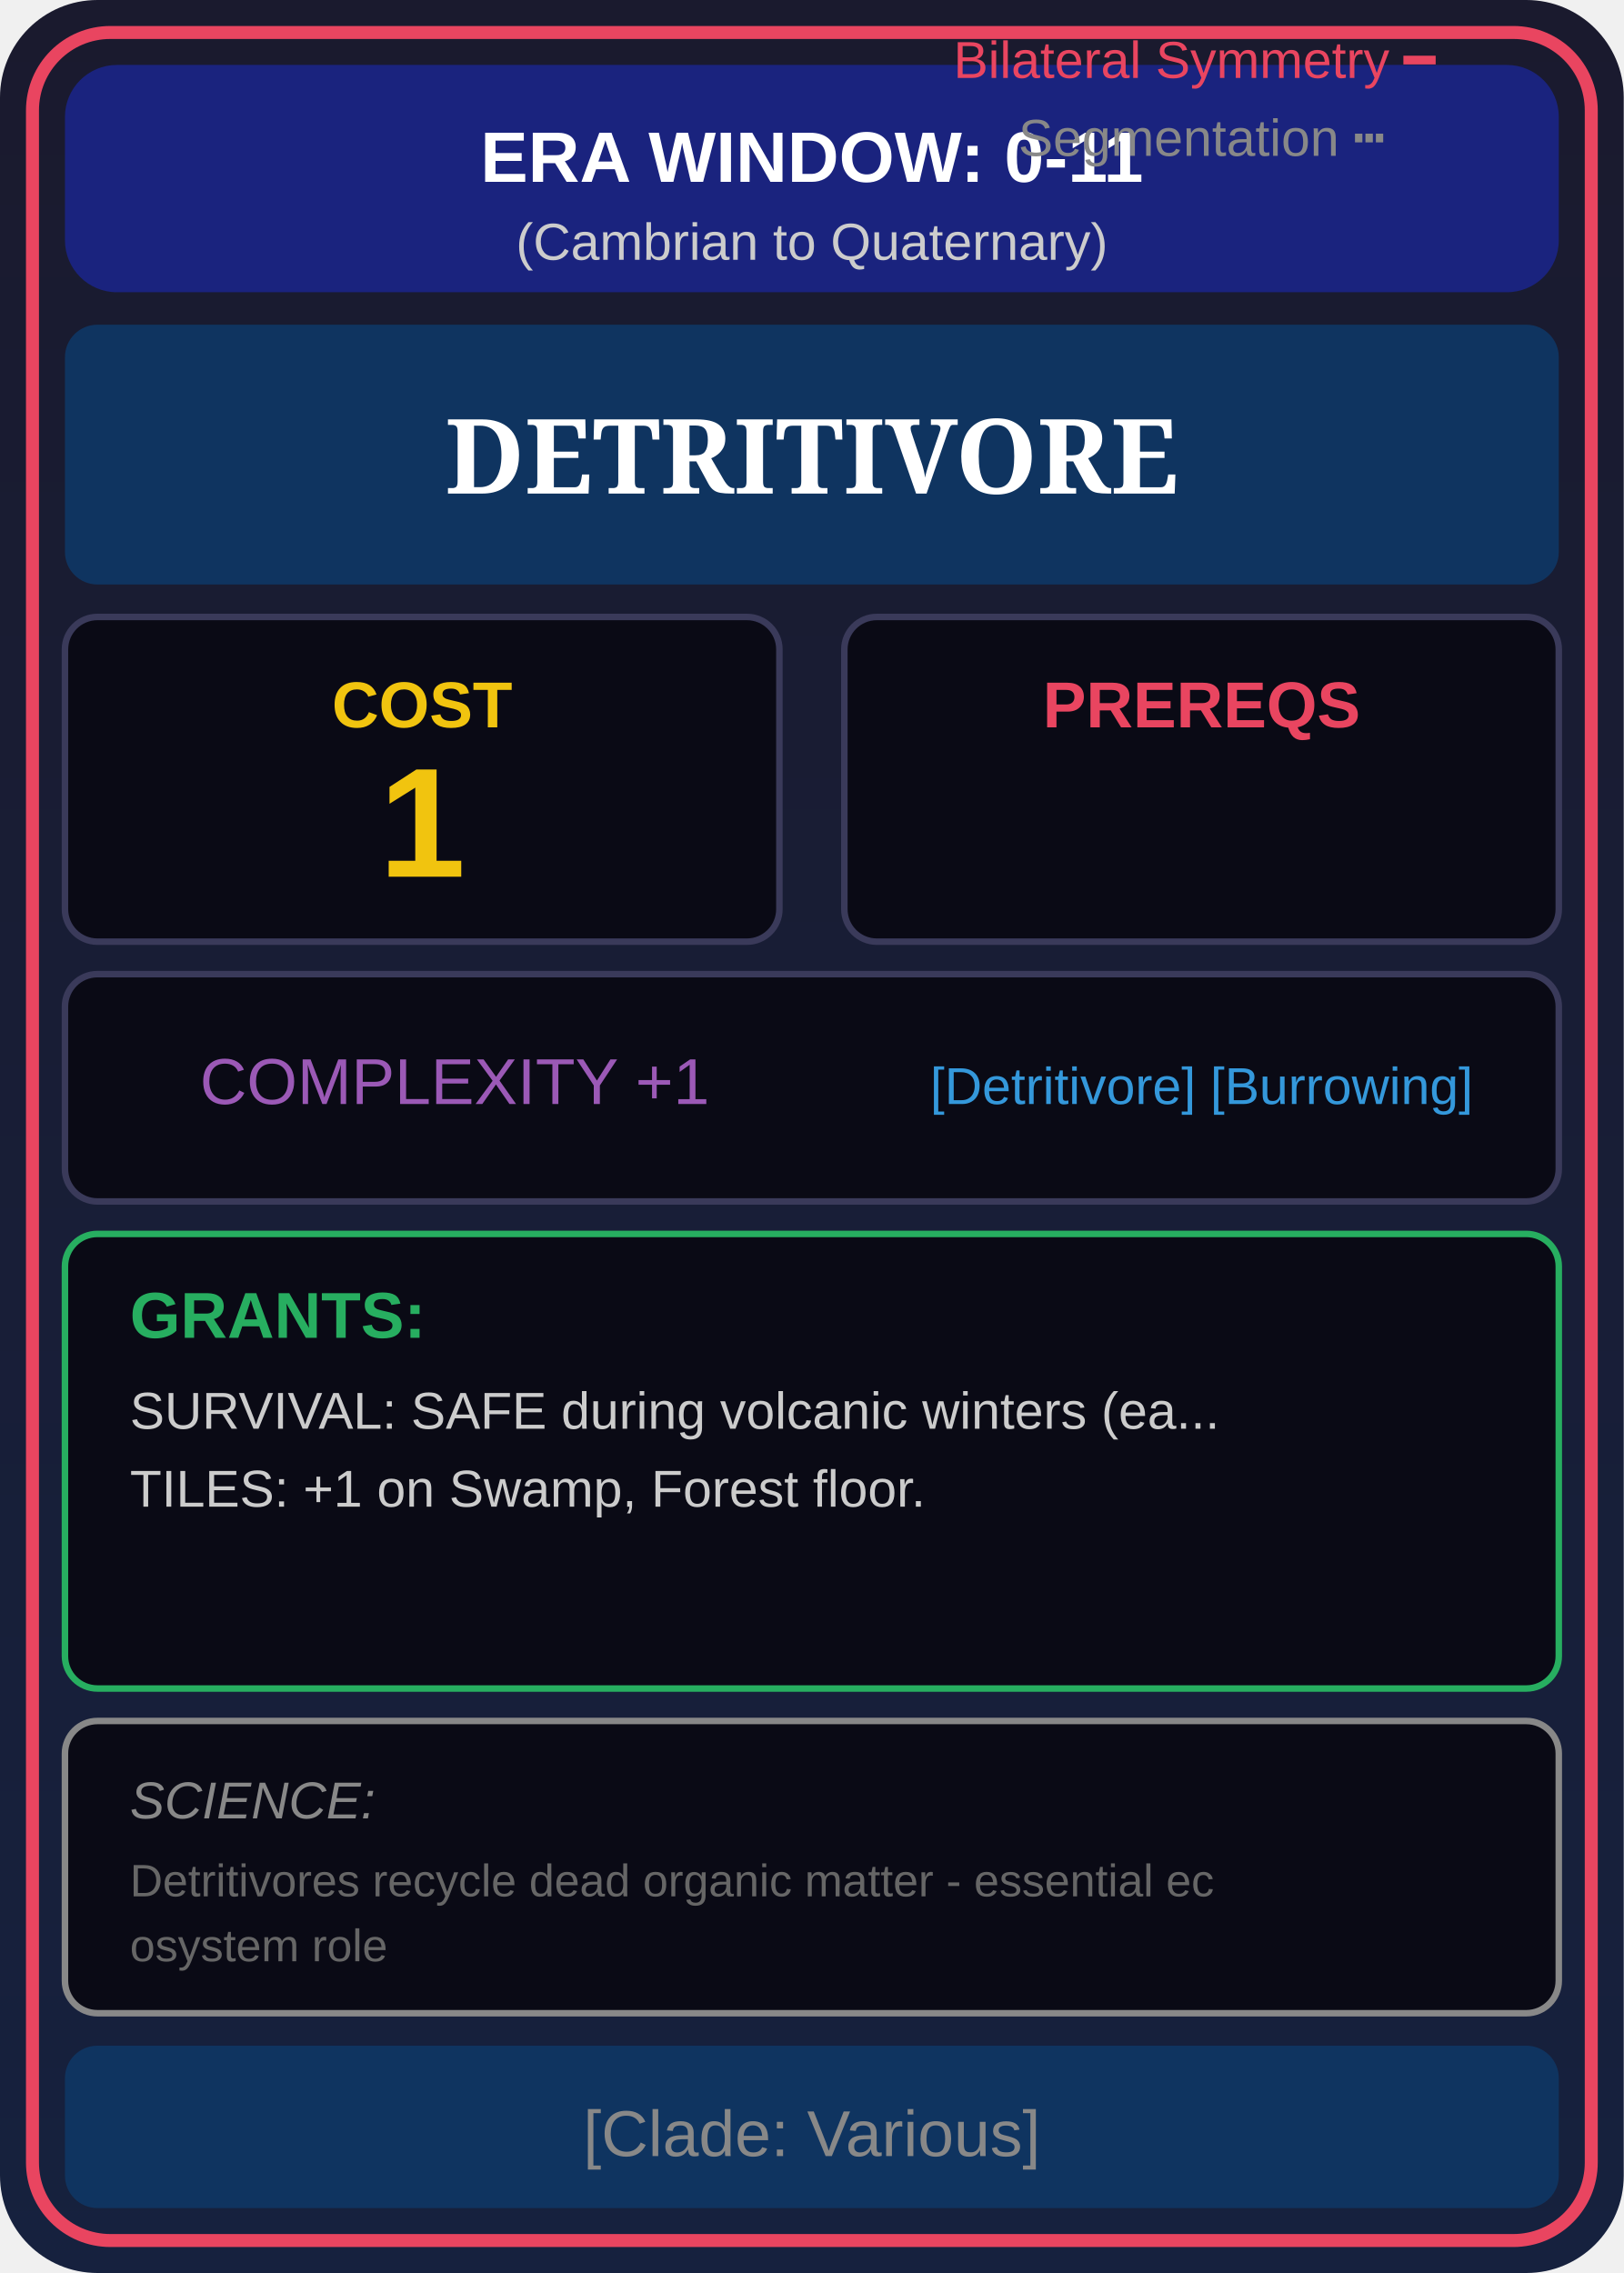
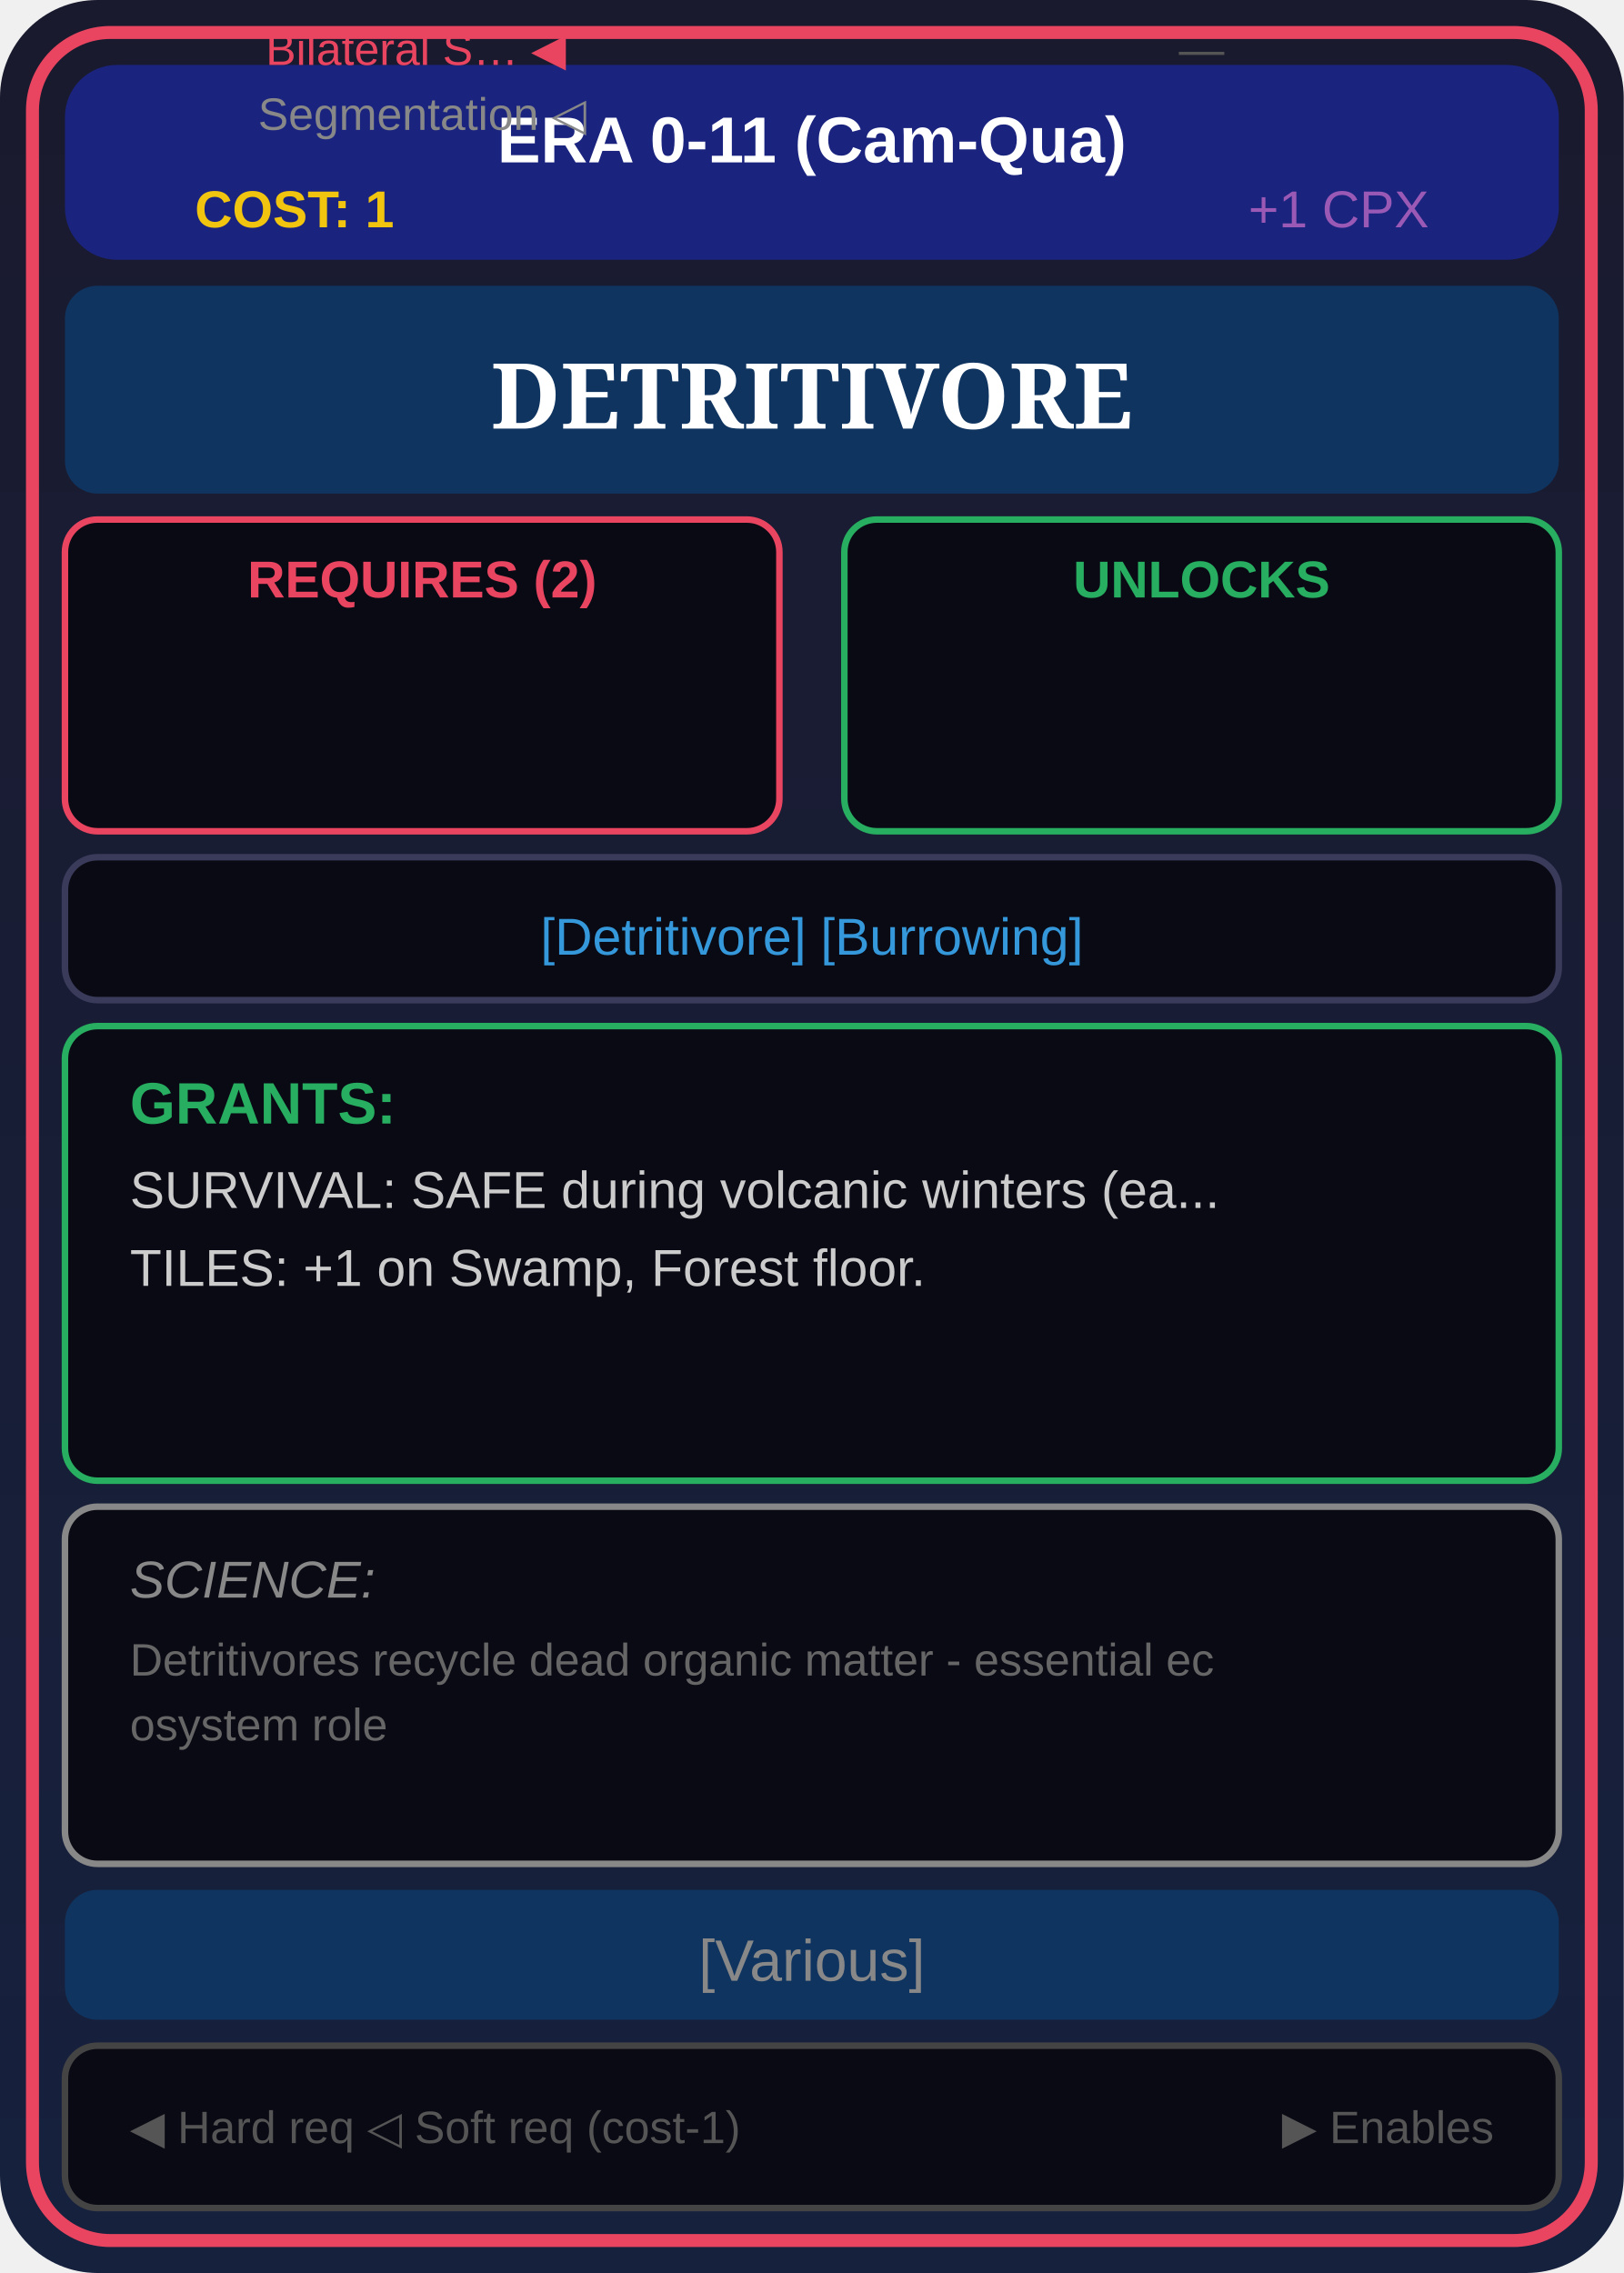
<svg xmlns="http://www.w3.org/2000/svg" viewBox="0 0 250 350" width="250" height="350">
  <defs>
    <linearGradient id="cardBg" x1="0%" y1="0%" x2="0%" y2="100%">
      <stop offset="0%" style="stop-color:#1a1a2e" />
      <stop offset="100%" style="stop-color:#16213e" />
    </linearGradient>
    <linearGradient id="eraGrad" x1="0%" y1="0%" x2="100%" y2="0%">
      <stop offset="0%" style="stop-color:#1a237e" />
      <stop offset="100%" style="stop-color:#1a237e" />
    </linearGradient>
  </defs>
  <rect width="250" height="350" fill="url(#cardBg)" rx="15" />
  <rect x="5" y="5" width="240" height="340" fill="none" stroke="#e94560" stroke-width="2" rx="12" />
-   <rect x="10" y="10" width="230" height="35" fill="url(#eraGrad)" rx="8" />
-   <text x="125" y="28" font-family="Arial" font-size="11" fill="#fff" text-anchor="middle" font-weight="bold">ERA WINDOW: 0-11</text>
-   <text x="125" y="40" font-family="Arial" font-size="8" fill="#ccc" text-anchor="middle">(Cambrian to Quaternary)</text>
-   <rect x="10" y="50" width="230" height="40" fill="#0f3460" rx="5" />
-   <text x="125" y="76" font-family="Georgia" font-size="16" fill="#fff" text-anchor="middle" font-weight="bold">DETRITIVORE</text>
-   <rect x="10" y="95" width="110" height="50" fill="#0a0a15" stroke="#3a3a5a" rx="5" />
-   <text x="65" y="112" font-family="Arial" font-size="10" fill="#f1c40f" text-anchor="middle" font-weight="bold">COST</text>
-   <text x="65" y="135" font-family="Arial" font-size="24" fill="#f1c40f" text-anchor="middle" font-weight="bold">1</text>
-   <rect x="130" y="95" width="110" height="50" fill="#0a0a15" stroke="#3a3a5a" rx="5" />
-   <text x="185" y="112" font-family="Arial" font-size="10" fill="#e94560" text-anchor="middle" font-weight="bold">PREREQS</text>
-   <text font-family="Arial" font-size="8" text-anchor="middle">
-     <tspan x="185" dy="12" fill="#e94560">Bilateral Symmetry ━</tspan>
-     <tspan x="185" dy="12" fill="#888">Segmentation ┅</tspan>
+   <rect x="10" y="10" width="230" height="30" fill="url(#eraGrad)" rx="8" />
+   <text x="125" y="25" font-family="Arial" font-size="10" fill="#fff" text-anchor="middle" font-weight="bold">ERA 0-11 (Cam-Qua)</text>
+   <text x="30" y="35" font-family="Arial" font-size="8" fill="#f1c40f" font-weight="bold">COST: 1</text>
+   <text x="220" y="35" font-family="Arial" font-size="8" fill="#9b59b6" text-anchor="end">+1 CPX</text>
+   <rect x="10" y="44" width="230" height="32" fill="#0f3460" rx="5" />
+   <text x="125" y="66" font-family="Georgia" font-size="14" fill="#fff" text-anchor="middle" font-weight="bold">DETRITIVORE</text>
+   <rect x="10" y="80" width="110" height="48" fill="#0a0a15" stroke="#e94560" rx="5" />
+   <text x="65" y="92" font-family="Arial" font-size="8" fill="#e94560" text-anchor="middle" font-weight="bold">REQUIRES (2)</text>
+   <text font-family="Arial" font-size="7" text-anchor="middle">
+     <tspan x="65" dy="10" fill="#e94560">Bilateral S… ◀</tspan>
+     <tspan x="65" dy="10" fill="#888">Segmentation ◁</tspan>
  </text>
-   <rect x="10" y="150" width="230" height="35" fill="#0a0a15" stroke="#3a3a5a" rx="5" />
-   <text x="70" y="170" font-family="Arial" font-size="10" fill="#9b59b6" text-anchor="middle">COMPLEXITY +1</text>
-   <text x="185" y="170" font-family="Arial" font-size="8" fill="#3498db" text-anchor="middle">[Detritivore] [Burrowing]</text>
-   <rect x="10" y="190" width="230" height="70" fill="#0a0a15" stroke="#27ae60" rx="5" />
-   <text x="20" y="206" font-family="Arial" font-size="10" fill="#27ae60" font-weight="bold">GRANTS:</text>
-   <text x="20" y="220" font-family="Arial" font-size="8" fill="#ccc">SURVIVAL: SAFE during volcanic winters (ea...</text>
-   <text x="20" y="232" font-family="Arial" font-size="8" fill="#ccc">TILES: +1 on Swamp, Forest floor.</text>
-   <text x="20" y="244" font-family="Arial" font-size="8" fill="#ccc" />
-   <rect x="10" y="265" width="230" height="45" fill="#0a0a15" stroke="#888" rx="5" />
-   <text x="20" y="280" font-family="Arial" font-size="8" fill="#888" font-style="italic">SCIENCE:</text>
-   <text x="20" y="292" font-family="Arial" font-size="7" fill="#666">Detritivores recycle dead organic matter - essential ec</text>
-   <text x="20" y="302" font-family="Arial" font-size="7" fill="#666">osystem role</text>
-   <rect x="10" y="315" width="230" height="25" fill="#0f3460" rx="5" />
-   <text x="125" y="332" font-family="Arial" font-size="10" fill="#888" text-anchor="middle">[Clade: Various]</text>
+   <rect x="130" y="80" width="110" height="48" fill="#0a0a15" stroke="#27ae60" rx="5" />
+   <text x="185" y="92" font-family="Arial" font-size="8" fill="#27ae60" text-anchor="middle" font-weight="bold">UNLOCKS</text>
+   <text font-family="Arial" font-size="7" text-anchor="middle">
+     <tspan x="185" dy="10" fill="#555">—</tspan>
+   </text>
+   <rect x="10" y="132" width="230" height="22" fill="#0a0a15" stroke="#3a3a5a" rx="5" />
+   <text x="125" y="147" font-family="Arial" font-size="8" fill="#3498db" text-anchor="middle">[Detritivore] [Burrowing]</text>
+   <rect x="10" y="158" width="230" height="70" fill="#0a0a15" stroke="#27ae60" rx="5" />
+   <text x="20" y="173" font-family="Arial" font-size="9" fill="#27ae60" font-weight="bold">GRANTS:</text>
+   <text x="20" y="186" font-family="Arial" font-size="8" fill="#ccc">SURVIVAL: SAFE during volcanic winters (ea...</text>
+   <text x="20" y="198" font-family="Arial" font-size="8" fill="#ccc">TILES: +1 on Swamp, Forest floor.</text>
+   <text x="20" y="210" font-family="Arial" font-size="8" fill="#ccc" />
+   <rect x="10" y="232" width="230" height="55" fill="#0a0a15" stroke="#888" rx="5" />
+   <text x="20" y="246" font-family="Arial" font-size="8" fill="#888" font-style="italic">SCIENCE:</text>
+   <text x="20" y="258" font-family="Arial" font-size="7" fill="#666">Detritivores recycle dead organic matter - essential ec</text>
+   <text x="20" y="268" font-family="Arial" font-size="7" fill="#666">osystem role</text>
+   <rect x="10" y="291" width="230" height="20" fill="#0f3460" rx="5" />
+   <text x="125" y="305" font-family="Arial" font-size="9" fill="#888" text-anchor="middle">[Various]</text>
+   <rect x="10" y="315" width="230" height="25" fill="#0a0a15" stroke="#444" rx="5" />
+   <text x="20" y="330" font-family="Arial" font-size="7" fill="#555">◀ Hard req  ◁ Soft req (cost-1)</text>
+   <text x="230" y="330" font-family="Arial" font-size="7" fill="#555" text-anchor="end">▶ Enables</text>
</svg>
